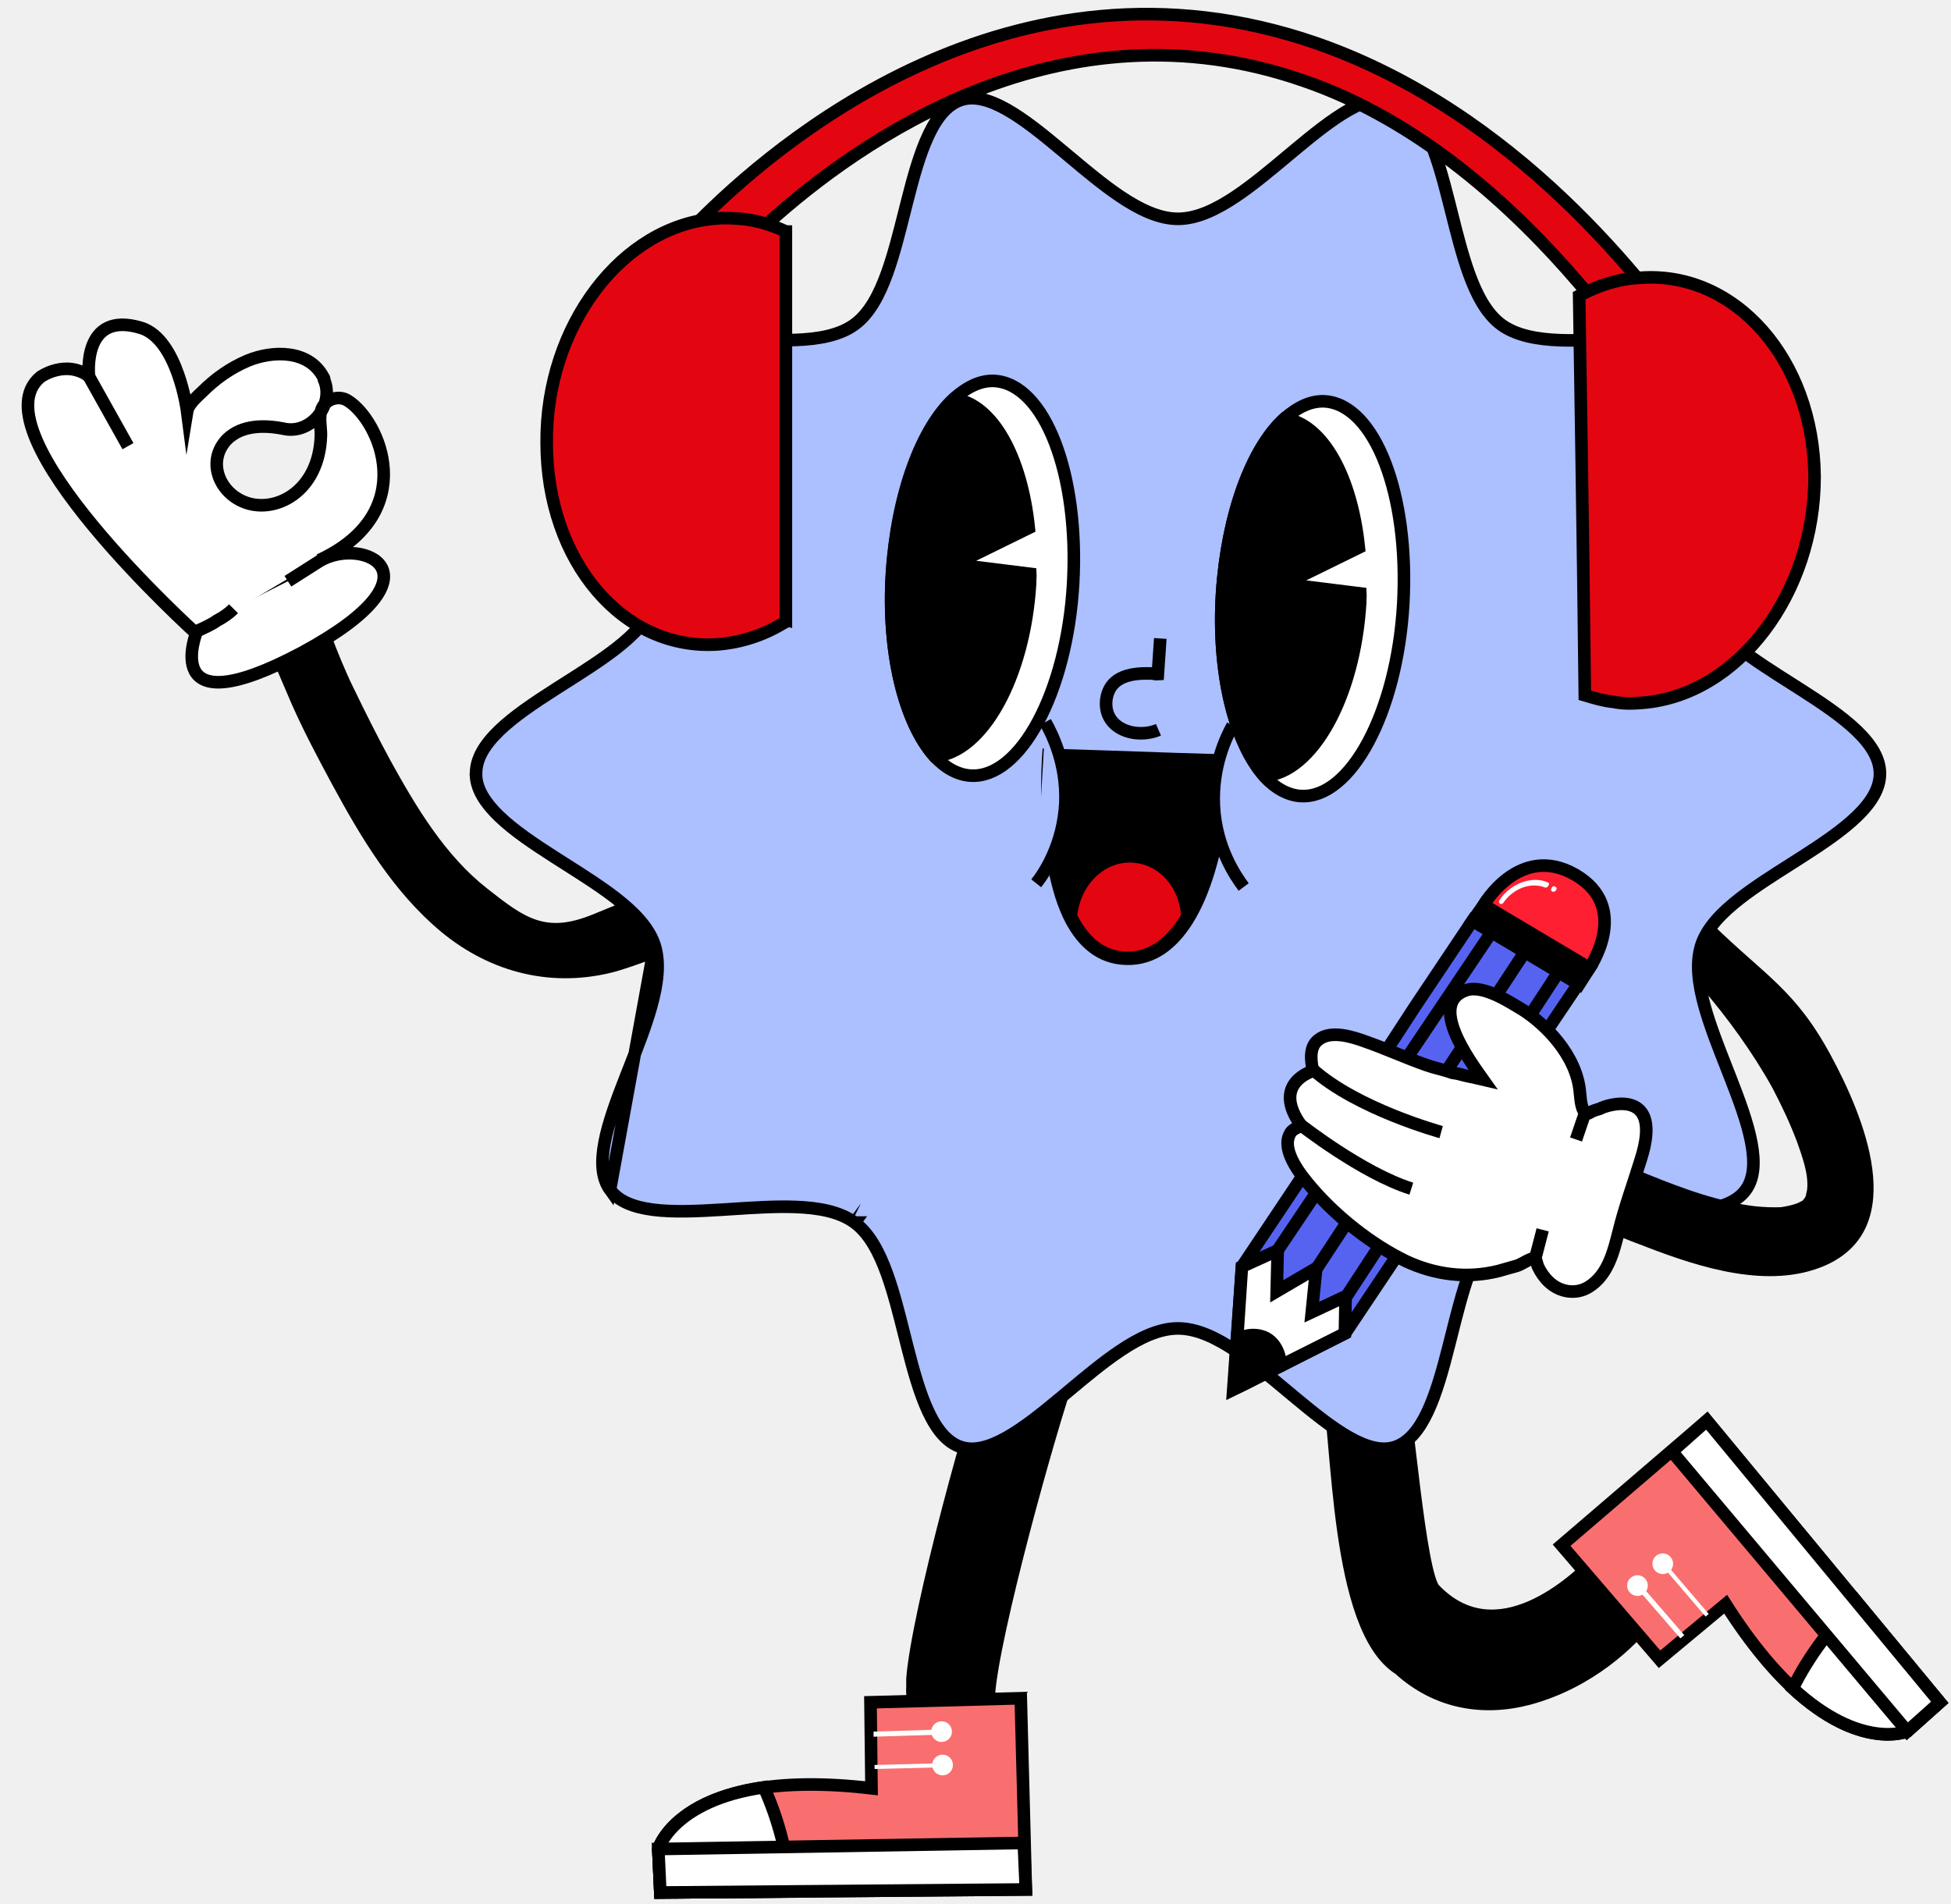
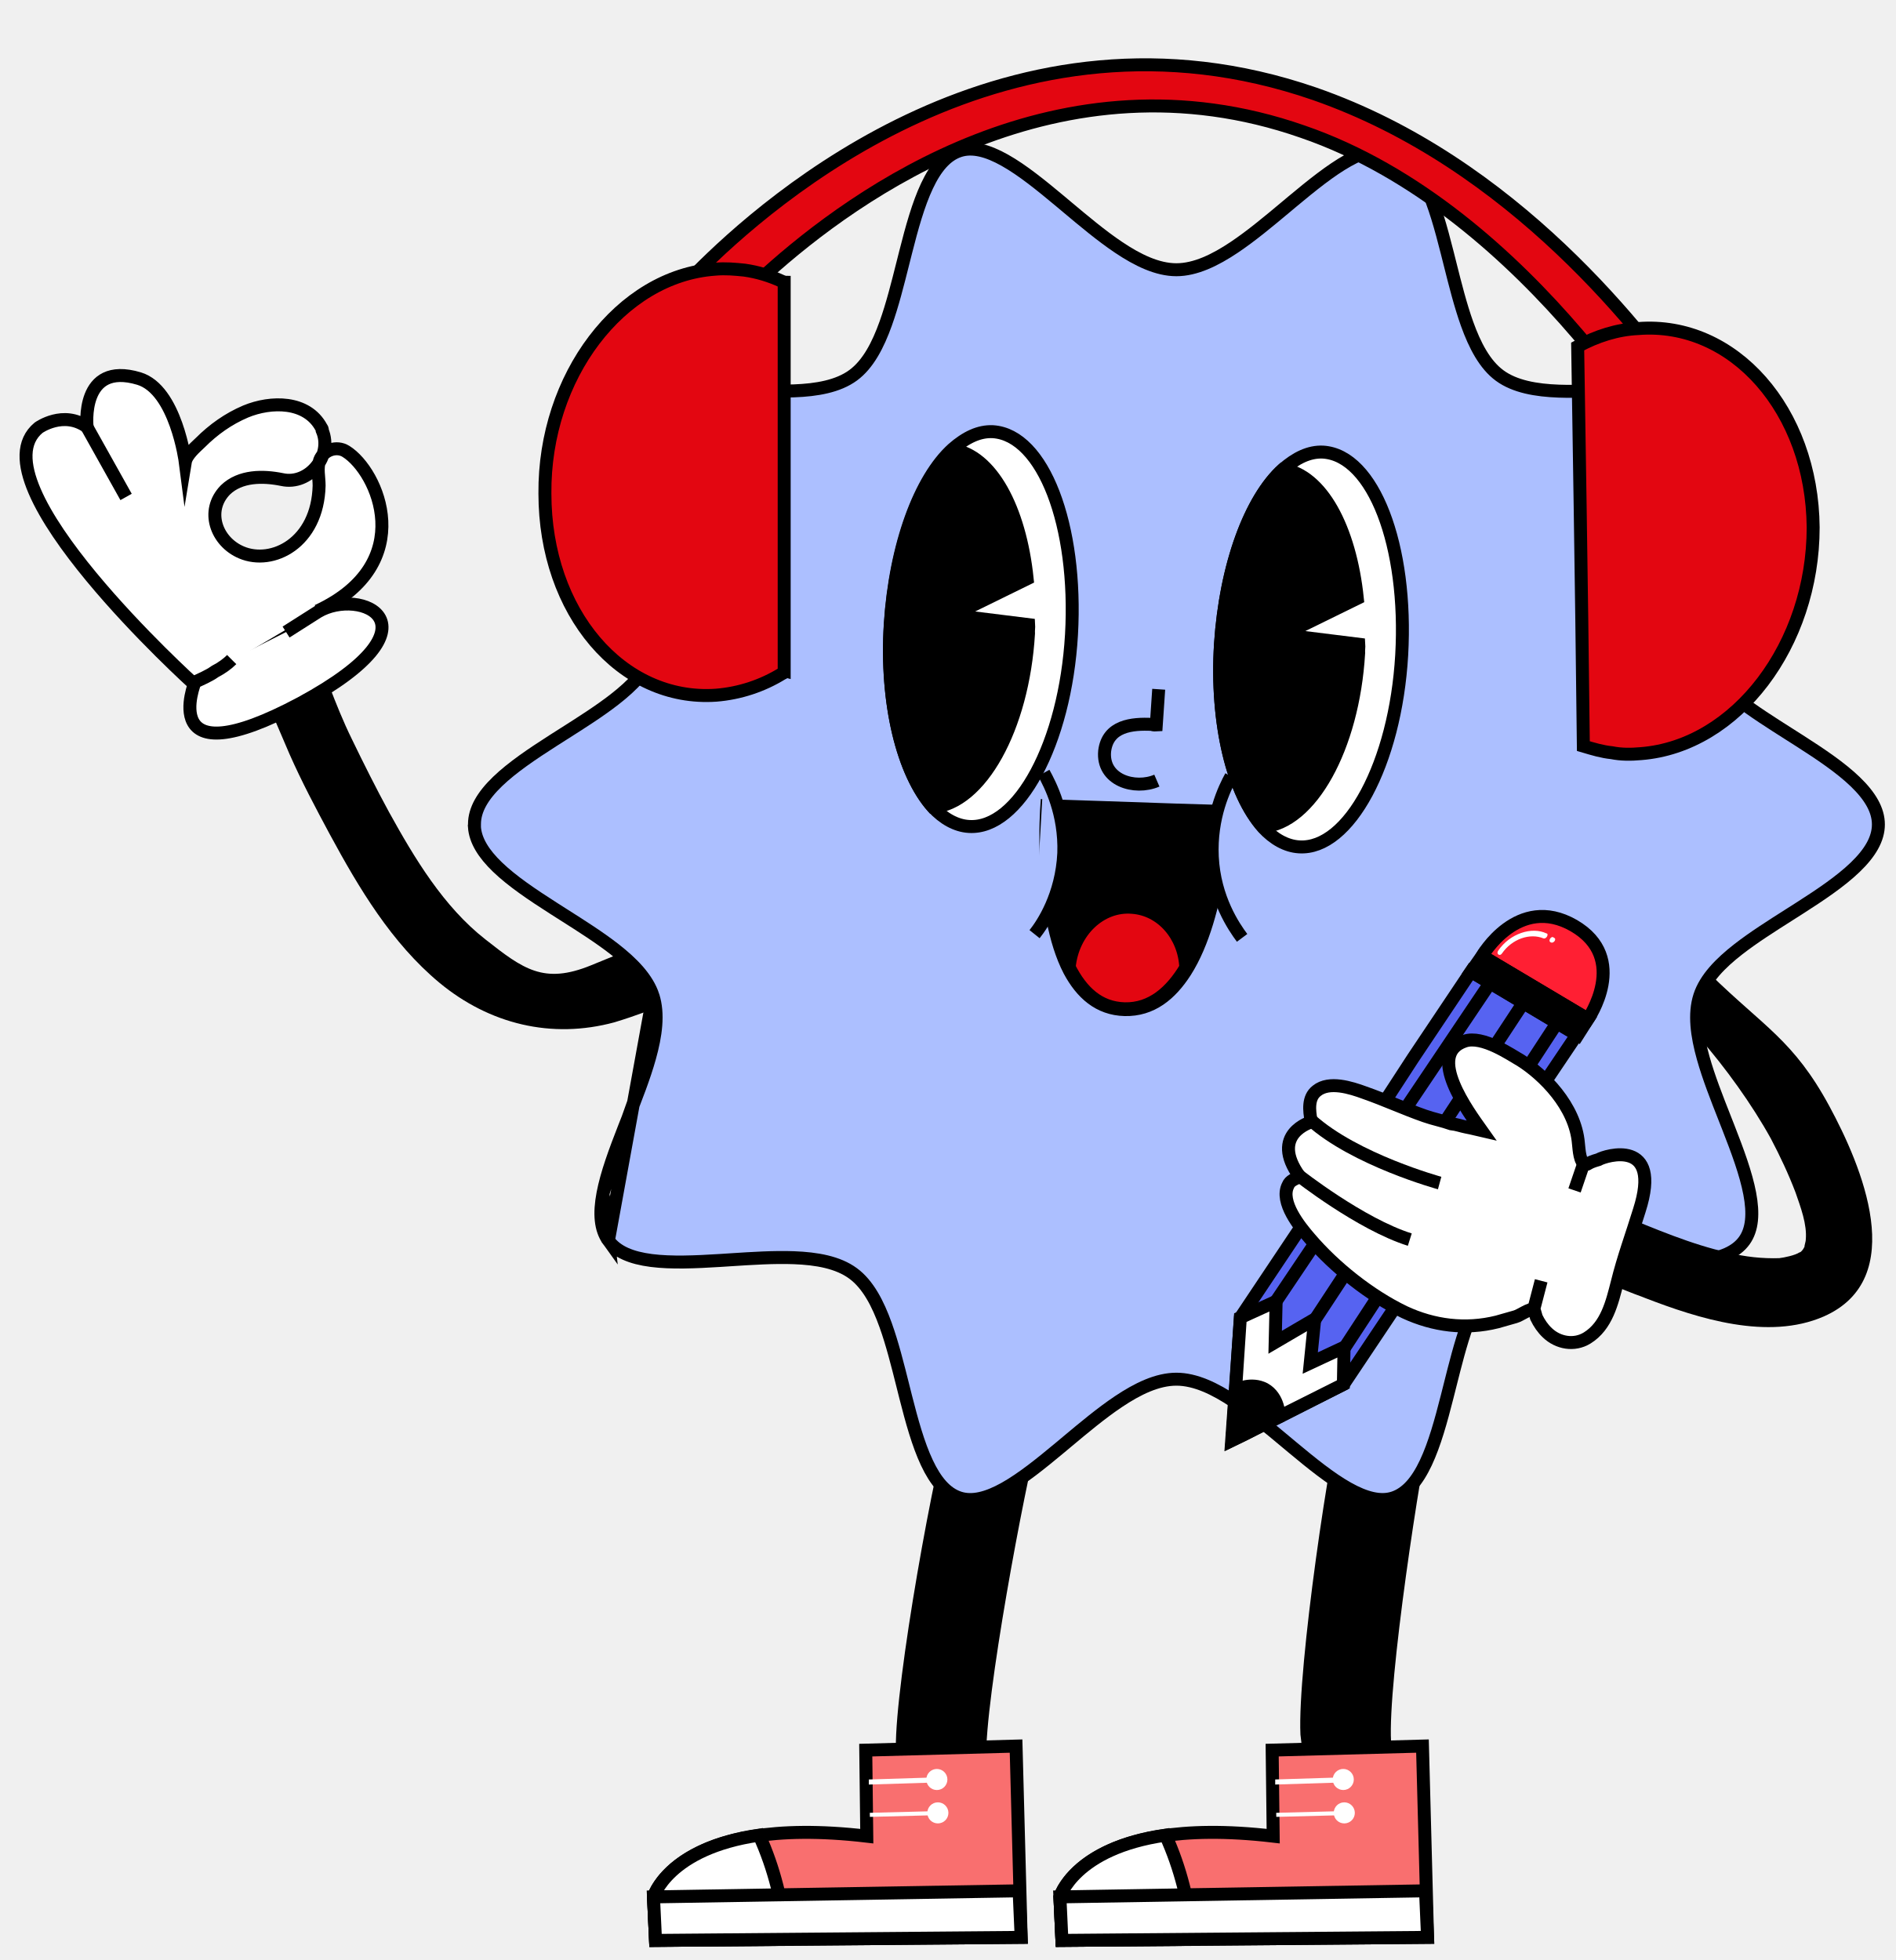
- <svg xmlns="http://www.w3.org/2000/svg" width="124" height="121" viewBox="0 0 124 121" fill="none">
-   <path d="M57.997 107.211C57.816 109.791 60.843 110.671 62.235 109.287C62.598 108.91 62.84 108.407 62.84 107.778C63.083 103.94 66.734 90.806 68.006 87.221C68.127 86.969 68.187 86.654 68.308 86.403C66.553 86.025 64.979 85.648 63.526 85.145C61.952 89.045 58.3 102.619 57.997 106.708C57.997 106.834 57.997 107.023 57.997 107.211Z" fill="black" stroke="black" stroke-width="0.8" stroke-miterlimit="10" />
-   <path d="M55.326 108.202L64.877 107.945L65.199 120.101L41.968 120.294L41.839 117.528C41.839 117.528 43.323 112.254 55.391 113.669L55.326 108.202Z" fill="#F96F6F" stroke="black" stroke-width="0.8" stroke-miterlimit="10" />
-   <path d="M48.55 113.605C42.742 114.441 41.839 117.528 41.839 117.528L41.968 120.294L50.292 120.23C50.034 117.914 49.518 115.728 48.55 113.605Z" fill="white" stroke="black" stroke-width="0.8" stroke-miterlimit="10" />
-   <path d="M65.07 117.143L41.839 117.529L41.968 120.294L65.199 120.101L65.07 117.143Z" fill="white" stroke="black" stroke-width="0.8" stroke-miterlimit="10" />
-   <path d="M55.52 110.39V110.068L59.65 109.939V110.261L55.52 110.39Z" fill="white" />
-   <path d="M59.646 112.082L55.582 112.187L55.589 112.444L59.653 112.34L59.646 112.082Z" fill="white" />
-   <path d="M59.843 110.325C59.986 110.325 60.102 110.21 60.102 110.068C60.102 109.925 59.986 109.81 59.843 109.81C59.701 109.81 59.585 109.925 59.585 110.068C59.585 110.21 59.701 110.325 59.843 110.325Z" fill="white" stroke="white" stroke-width="0.8" stroke-miterlimit="10" />
-   <path d="M59.907 112.448C60.05 112.448 60.166 112.333 60.166 112.19C60.166 112.048 60.05 111.933 59.907 111.933C59.765 111.933 59.649 112.048 59.649 112.19C59.649 112.333 59.765 112.448 59.907 112.448Z" fill="white" stroke="white" stroke-width="0.8" stroke-miterlimit="10" />
-   <path d="M84.333 87.785C85.12 91.434 84.834 103.496 88.934 106.079C91.356 108.281 94.322 108.721 97.167 107.967C101.103 106.897 103.645 104.318 104.674 103.06L104.735 102.934C105.401 101.99 105.461 100.795 104.977 99.852C104.614 99.16 104.009 98.656 103.282 98.468C102.858 98.342 102.434 98.405 102.071 98.593C101.89 98.656 101.768 98.782 101.647 98.908C100.073 100.606 95.109 105.136 91.174 101.047C90.205 100.103 89.418 89.358 88.934 87.597C87.42 87.722 85.907 87.785 84.333 87.785Z" fill="black" stroke="black" stroke-width="0.8" stroke-miterlimit="10" />
-   <path d="M105.475 105.466L99.251 98.217L108.481 90.3L123.284 108.205L121.219 110.05C121.219 110.05 116.19 112.225 109.677 101.968L105.475 105.466Z" fill="#F96F6F" stroke="black" stroke-width="0.8" stroke-miterlimit="10" />
-   <path d="M113.941 107.316C118.253 111.296 121.219 110.05 121.219 110.05L123.284 108.205L117.983 101.786C116.349 103.447 114.978 105.227 113.941 107.316Z" fill="white" stroke="black" stroke-width="0.8" stroke-miterlimit="10" />
-   <path d="M106.267 92.266L121.219 110.05L123.284 108.205L108.481 90.3L106.267 92.266Z" fill="white" stroke="black" stroke-width="0.8" stroke-miterlimit="10" />
-   <path d="M107.05 103.936L106.8 104.139L104.095 101.016L104.345 100.813L107.05 103.936Z" fill="white" />
-   <path d="M105.761 99.666L108.405 102.754L108.601 102.587L105.956 99.499L105.761 99.666Z" fill="white" />
-   <path d="M104.273 100.622C104.183 100.511 104.021 100.494 103.91 100.584C103.8 100.674 103.783 100.836 103.873 100.947C103.963 101.057 104.126 101.074 104.236 100.984C104.347 100.895 104.363 100.732 104.273 100.622Z" fill="white" stroke="white" stroke-width="0.8" stroke-miterlimit="10" />
-   <path d="M105.88 99.233C105.79 99.122 105.628 99.105 105.517 99.195C105.407 99.285 105.39 99.447 105.48 99.558C105.57 99.669 105.732 99.686 105.843 99.596C105.953 99.506 105.97 99.344 105.88 99.233Z" fill="white" stroke="white" stroke-width="0.8" stroke-miterlimit="10" />
-   <path d="M41.602 60.069L41.602 60.069C41.245 58.961 40.29 57.989 39.154 57.104C38.198 56.36 37.061 55.638 35.937 54.925C35.715 54.784 35.493 54.643 35.274 54.502C33.929 53.642 32.659 52.79 31.724 51.89C30.84 51.039 30.312 50.198 30.254 49.324L30.258 49.32V49.155C30.258 48.224 30.795 47.333 31.733 46.429C32.668 45.53 33.938 44.677 35.283 43.817C35.502 43.677 35.724 43.536 35.946 43.395C37.07 42.682 38.207 41.96 39.163 41.215C40.299 40.33 41.254 39.358 41.611 38.251L41.611 38.25C41.978 37.111 41.786 35.736 41.392 34.327C41.046 33.093 40.526 31.771 40.016 30.475C39.94 30.281 39.864 30.088 39.789 29.895C39.205 28.402 38.672 26.967 38.432 25.701C38.191 24.426 38.264 23.415 38.78 22.699C39.303 21.976 40.238 21.59 41.517 21.426C42.789 21.263 44.31 21.33 45.9 21.43C46.117 21.444 46.337 21.458 46.557 21.472C47.924 21.562 49.317 21.653 50.572 21.607C52.018 21.554 53.37 21.318 54.324 20.618C55.269 19.924 55.899 18.703 56.389 17.335C56.808 16.164 57.145 14.823 57.478 13.502C57.537 13.267 57.596 13.033 57.655 12.8C58.05 11.244 58.459 9.762 59.011 8.59C59.567 7.411 60.229 6.629 61.085 6.349L61.085 6.349C61.899 6.082 62.859 6.324 63.978 6.955C65.09 7.581 66.273 8.539 67.5 9.565C67.639 9.681 67.778 9.798 67.918 9.915C69.002 10.824 70.111 11.755 71.194 12.482C72.409 13.299 73.659 13.909 74.867 13.909C76.073 13.909 77.324 13.3 78.54 12.486C79.623 11.76 80.733 10.832 81.817 9.925C81.957 9.808 82.097 9.691 82.237 9.574C83.465 8.551 84.649 7.594 85.762 6.97C86.882 6.342 87.842 6.1 88.657 6.367L88.657 6.367C89.513 6.647 90.174 7.429 90.729 8.608C91.281 9.78 91.689 11.262 92.084 12.818C92.142 13.048 92.201 13.28 92.259 13.512C92.591 14.836 92.929 16.18 93.349 17.353C93.84 18.721 94.471 19.942 95.418 20.636C96.372 21.336 97.724 21.572 99.171 21.625C100.425 21.671 101.818 21.58 103.185 21.49C103.405 21.476 103.625 21.462 103.842 21.448C105.432 21.348 106.953 21.281 108.225 21.444C109.504 21.608 110.44 21.994 110.962 22.717C111.478 23.434 111.551 24.444 111.31 25.718C111.07 26.985 110.537 28.42 109.953 29.913C109.878 30.106 109.802 30.299 109.726 30.493C109.216 31.789 108.696 33.111 108.35 34.345C107.956 35.754 107.764 37.129 108.131 38.268L108.131 38.269C108.488 39.376 109.443 40.348 110.58 41.233C111.535 41.978 112.672 42.7 113.796 43.413C114.018 43.554 114.24 43.695 114.459 43.835C115.804 44.695 117.074 45.548 118.009 46.447C118.947 47.35 119.484 48.242 119.484 49.173C119.484 50.105 118.947 50.996 118.009 51.899C117.074 52.799 115.804 53.651 114.459 54.511C114.24 54.652 114.018 54.793 113.796 54.934C112.672 55.647 111.535 56.369 110.58 57.113C109.443 57.998 108.488 58.97 108.131 60.078L108.131 60.078C107.764 61.218 107.956 62.592 108.35 64.001C108.696 65.235 109.216 66.558 109.726 67.854C109.802 68.048 109.878 68.241 109.953 68.433C110.537 69.927 111.07 71.361 111.31 72.628C111.551 73.903 111.478 74.913 110.962 75.629C110.439 76.352 109.504 76.738 108.225 76.903C106.953 77.066 105.432 76.999 103.842 76.899C103.625 76.885 103.405 76.871 103.186 76.856C101.818 76.767 100.426 76.676 99.171 76.722C97.724 76.775 96.372 77.01 95.418 77.711C94.473 78.404 93.843 79.626 93.353 80.994C92.934 82.165 92.597 83.505 92.264 84.827C92.205 85.061 92.147 85.296 92.087 85.528C91.692 87.085 91.283 88.566 90.731 89.739C90.175 90.918 89.513 91.699 88.658 91.979C87.843 92.245 86.882 92.002 85.762 91.373C84.649 90.748 83.465 89.792 82.237 88.769C82.098 88.653 81.959 88.537 81.82 88.421C80.735 87.514 79.624 86.586 78.54 85.86C77.324 85.045 76.073 84.438 74.867 84.438C73.66 84.438 72.409 85.046 71.193 85.861C70.11 86.587 69 87.515 67.916 88.421C67.776 88.539 67.636 88.656 67.496 88.772C66.268 89.796 65.084 90.752 63.971 91.376C62.851 92.005 61.891 92.247 61.076 91.98L61.076 91.98C60.221 91.7 59.559 90.918 59.004 89.739C58.452 88.567 58.044 87.085 57.649 85.528C57.591 85.298 57.532 85.067 57.474 84.835C57.142 83.511 56.804 82.167 56.384 80.994C55.893 79.625 55.262 78.404 54.315 77.71M41.602 60.069L38.772 75.621C39.294 76.343 40.229 76.729 41.508 76.894C42.78 77.057 44.301 76.99 45.891 76.891C46.106 76.877 46.323 76.863 46.541 76.849C47.911 76.76 49.306 76.669 50.563 76.717C52.009 76.771 53.361 77.008 54.315 77.71M41.602 60.069C41.969 61.209 41.777 62.583 41.383 63.992C41.038 65.226 40.517 66.549 40.007 67.845C39.931 68.039 39.855 68.232 39.78 68.424C39.196 69.918 38.663 71.352 38.423 72.619C38.182 73.893 38.255 74.904 38.771 75.62L41.602 60.069ZM54.315 77.71L54.078 78.033L54.316 77.711C54.315 77.711 54.315 77.71 54.315 77.71Z" fill="#ACBFFF" stroke="black" stroke-width="0.8" />
-   <path d="M77.672 37.697C77.998 32.699 79.559 28.489 81.64 26.605C82.464 25.882 83.31 25.466 84.187 25.51C87.387 25.705 89.582 31.457 89.185 38.41C88.785 45.312 85.82 50.796 82.671 50.597C81.845 50.55 81.043 50.091 80.376 49.367C78.482 47.236 77.355 42.797 77.672 37.697Z" fill="white" stroke="black" stroke-width="0.8" stroke-miterlimit="10" />
-   <path d="M80.371 49.316C83.39 49.112 86.093 44.313 86.45 38.287C86.436 38.083 86.473 37.875 86.463 37.722L81.641 37.123L86.365 34.804C85.903 30.32 84.078 26.955 81.639 26.606C79.558 28.49 78 32.75 77.672 37.698C77.354 42.798 78.481 47.237 80.371 49.316Z" fill="black" stroke="black" stroke-width="0.8" stroke-miterlimit="10" />
-   <path d="M56.691 36.4C57.016 31.402 58.578 27.192 60.659 25.308C61.483 24.585 62.329 24.169 63.206 24.213C66.406 24.408 68.6 30.161 68.204 37.113C67.804 44.015 64.839 49.499 61.69 49.3C60.864 49.253 60.062 48.794 59.395 48.07C57.501 45.94 56.373 41.501 56.691 36.4Z" fill="white" stroke="black" stroke-width="0.8" stroke-miterlimit="10" />
-   <path d="M59.394 48.07C62.412 47.867 65.115 43.068 65.472 37.041C65.458 36.837 65.495 36.629 65.485 36.476L60.664 35.877L65.387 33.558C64.925 29.075 63.101 25.709 60.661 25.36C58.58 27.244 57.023 31.505 56.694 36.452C56.373 41.501 57.5 45.94 59.394 48.07Z" fill="black" stroke="black" stroke-width="0.8" stroke-miterlimit="10" />
-   <path d="M73.745 40.582L73.591 42.849C73.591 42.849 73.387 42.863 73.332 42.816C72.042 42.749 70.509 42.903 70.311 44.507C70.13 46.366 72.23 46.994 73.628 46.387" fill="#ACBFFF" />
-   <path d="M73.745 40.582L73.591 42.849C73.591 42.849 73.387 42.863 73.332 42.816C72.042 42.749 70.509 42.903 70.311 44.507C70.13 46.366 72.23 46.994 73.628 46.387" stroke="black" stroke-width="0.8" stroke-miterlimit="10" />
-   <path d="M75.434 58.524C74.505 59.972 73.288 60.978 71.588 60.939C69.939 60.896 68.841 59.892 68.074 58.456C66.118 54.688 66.636 47.983 66.636 47.983L70.244 48.099L74.782 48.255L77.926 48.351C77.929 48.402 77.756 54.879 75.434 58.524Z" fill="black" stroke="black" stroke-width="0.8" stroke-miterlimit="10" />
-   <path d="M75.466 58.265C74.544 59.815 73.282 60.926 71.582 60.887C69.933 60.844 68.832 59.79 68.058 58.251C68.262 55.98 70.048 54.268 72.066 54.44C73.927 54.571 75.377 56.218 75.466 58.265Z" fill="#E30611" stroke="black" stroke-width="0.8" stroke-miterlimit="10" />
-   <path d="M66.44 45.898C66.851 46.639 67.799 48.473 67.714 50.993C67.589 53.668 66.378 55.494 65.858 56.145" fill="#ACBFFF" />
-   <path d="M66.44 45.898C66.851 46.639 67.799 48.473 67.714 50.993C67.589 53.668 66.378 55.494 65.858 56.145" stroke="black" stroke-width="0.8" stroke-miterlimit="10" />
-   <path d="M78.341 46.117C77.93 46.863 77.03 48.719 77.15 51.225C77.281 53.883 78.535 55.696 79.044 56.38" fill="#ACBFFF" />
-   <path d="M78.341 46.117C77.93 46.863 77.03 48.719 77.15 51.225C77.281 53.883 78.535 55.696 79.044 56.38" stroke="black" stroke-width="0.8" stroke-miterlimit="10" />
-   <path d="M40.617 58.45C41.122 58.853 41.742 60.844 41.742 60.844C41.742 60.844 40.648 61.295 39.164 61.745C35.165 62.829 31.22 61.858 28.047 59.235C25.002 56.705 22.934 53.232 21.074 49.794C20.173 48.115 19.301 46.477 18.521 44.711C18.16 43.869 17.8 43.026 17.439 42.184C17.032 41.192 16.665 40.17 16.286 39.218C16.286 39.218 16.257 39.178 16.228 39.138C15.896 38.336 15.565 37.533 15.262 36.772C14.785 35.768 15.489 34.532 16.473 34.196C17.537 33.803 18.65 34.413 19.058 35.406C19.314 36.017 19.581 36.559 19.797 37.2C20.233 38.233 20.658 39.335 21.054 40.396C21.479 41.498 21.933 42.641 22.468 43.725C23.212 45.272 24.073 46.979 24.84 48.387C26.462 51.323 28.309 54.404 30.965 56.479C33.367 58.369 34.677 59.345 37.663 58.13C39.843 57.244 39.183 57.504 39.183 57.504C39.183 57.504 39.741 57.75 40.617 58.45Z" fill="black" />
-   <path d="M12.453 40.25C12.453 40.25 -1.683 27.479 2.574 23.96C2.574 23.96 4.157 22.829 5.654 23.912C5.654 23.912 5.185 19.705 8.954 20.838C11.304 21.55 11.895 26.148 11.895 26.148C11.969 25.696 12.512 25.229 12.843 24.912C13.68 24.076 14.629 23.398 15.73 22.93C17.329 22.266 19.617 22.226 20.541 23.956C20.579 24.009 20.617 24.061 20.602 24.151C21.27 25.746 19.749 27.629 18.042 27.255C16.826 27.008 15.384 27.002 14.443 27.913C13.155 29.232 13.853 31.203 15.463 31.886C17.42 32.719 20.308 31.294 20.398 27.644C20.397 27.087 20.253 26.553 20.433 26.026C20.68 25.371 21.518 25.091 22.107 25.467C24.133 26.729 26.75 32.589 20.294 35.606" fill="white" />
-   <path d="M12.453 40.25C12.453 40.25 -1.683 27.479 2.574 23.96C2.574 23.96 4.157 22.829 5.654 23.912C5.654 23.912 5.185 19.705 8.954 20.838C11.304 21.55 11.895 26.148 11.895 26.148C11.969 25.696 12.512 25.229 12.843 24.912C13.68 24.076 14.629 23.398 15.73 22.93C17.329 22.266 19.617 22.226 20.541 23.956C20.579 24.009 20.617 24.061 20.602 24.151C21.27 25.746 19.749 27.629 18.042 27.255C16.826 27.008 15.384 27.002 14.443 27.913C13.155 29.232 13.853 31.203 15.463 31.886C17.42 32.719 20.308 31.294 20.398 27.644C20.397 27.087 20.253 26.553 20.433 26.026C20.68 25.371 21.518 25.091 22.107 25.467C24.133 26.729 26.75 32.589 20.294 35.606" stroke="black" stroke-width="0.8" stroke-miterlimit="10" />
-   <path d="M5.617 23.864L8.132 28.36" stroke="black" stroke-width="0.8" stroke-miterlimit="10" />
-   <path d="M18.299 36.945L20.328 35.655C23.012 34.057 28.484 36.445 19.23 41.461C9.937 46.424 12.514 40.12 12.514 40.12C12.869 39.947 13.367 39.75 13.789 39.449C14.196 39.238 14.566 38.974 14.844 38.695" fill="white" />
-   <path d="M18.299 36.945L20.328 35.655C23.012 34.057 28.484 36.445 19.23 41.461C9.937 46.424 12.514 40.12 12.514 40.12C12.869 39.947 13.367 39.75 13.789 39.449C14.196 39.238 14.566 38.974 14.844 38.695" stroke="black" stroke-width="0.8" stroke-miterlimit="10" />
-   <path d="M43.218 15.263L46.043 16.94C46.163 16.821 48.807 14.185 48.807 14.185C54.516 9.034 67.436 -0.25 82.879 5.141C90.211 7.657 96.22 13.167 100.366 18.018C101.147 18.917 101.868 19.815 102.529 20.654C103.731 22.151 104.693 23.529 105.414 24.607L108.178 23.11C104.573 17.839 96.22 7.118 83.66 2.745C64.251 -3.963 49.047 9.394 44.36 14.125C43.879 14.604 43.519 15.024 43.218 15.263Z" fill="#E30611" stroke="black" stroke-width="0.8" stroke-miterlimit="10" />
-   <path d="M45.622 40.958C47.124 40.839 48.566 40.359 49.828 39.581C49.888 39.581 49.888 39.521 49.948 39.521V15.503V14.724C49.888 14.724 49.888 14.664 49.828 14.664C49.047 14.305 48.266 14.065 47.424 13.945C46.824 13.886 46.223 13.826 45.562 13.886C39.552 14.305 34.685 20.714 34.745 28.141C34.745 35.688 39.612 41.378 45.622 40.958Z" fill="#E30611" stroke="black" stroke-width="0.8" stroke-miterlimit="10" />
-   <path d="M104.392 44.672C103.731 44.732 103.13 44.732 102.529 44.612C101.928 44.552 101.328 44.372 100.727 44.193C100.606 33.232 100.426 22.99 100.366 18.797C101.568 18.138 102.89 17.719 104.212 17.659C110.281 17.18 115.269 22.87 115.329 30.297C115.329 37.724 110.462 44.193 104.392 44.672Z" fill="#E30611" stroke="black" stroke-width="0.8" stroke-miterlimit="10" />
-   <path d="M100.319 62.529L93.587 58.522L89.916 64.008L88.424 66.3L87.353 67.919L78.94 80.51L78.611 85.122L78.382 88.333C79.37 87.867 80.364 87.318 81.352 86.852L85.488 84.752L94.04 71.964L95.111 70.345L96.603 68.053L100.319 62.529Z" fill="#5663F1" stroke="black" stroke-width="0.8" stroke-miterlimit="10" />
-   <path d="M78.932 80.513L81.206 79.478L81.145 82.08L83.658 80.608L83.375 83.401L85.522 82.398L85.479 84.753L78.419 88.295L78.932 80.513Z" fill="white" stroke="black" stroke-width="0.8" stroke-miterlimit="10" />
-   <path d="M78.645 85.085C78.772 85.053 79.633 84.619 80.474 85.053C81.392 85.575 81.392 86.733 81.386 86.815C80.398 87.281 79.404 87.83 78.416 88.296L78.645 85.085Z" fill="black" stroke="black" stroke-width="0.8" stroke-miterlimit="10" />
-   <path d="M81.172 79.516L94.784 59.271" stroke="black" stroke-width="0.8" stroke-miterlimit="10" />
-   <path d="M83.617 80.726L96.892 60.539" stroke="black" stroke-width="0.8" stroke-miterlimit="10" />
-   <path d="M85.525 82.477L99.088 61.731" stroke="black" stroke-width="0.8" stroke-miterlimit="10" />
-   <path d="M94.292 57.535C94.292 57.535 96.568 53.563 100.116 55.6C103.703 57.681 101.021 61.54 101.021 61.54L94.292 57.535Z" fill="#FF1F33" stroke="black" stroke-width="0.8" stroke-miterlimit="10" />
-   <path d="M98.193 56.413C97.346 56.062 96.198 56.434 95.55 57.38C95.411 57.577 95.175 57.394 95.314 57.197C96.057 56.093 97.458 55.656 98.382 56.096C98.547 56.108 98.397 56.469 98.193 56.413Z" fill="white" />
-   <path d="M98.632 56.651C98.472 56.556 98.706 56.2 98.859 56.377C99.063 56.434 98.83 56.79 98.632 56.651Z" fill="white" />
-   <path d="M93.599 58.52L100.364 62.569L101.019 61.541L94.292 57.537L93.599 58.52Z" fill="black" stroke="black" stroke-width="0.8" stroke-miterlimit="10" />
-   <path d="M92.914 73.953C93.167 74.093 93.42 74.233 93.673 74.374C95.479 75.293 97.285 76.212 99.161 77.005C100.686 77.686 102.197 78.317 103.694 78.9C103.996 79.026 104.347 79.139 104.649 79.265C108.057 80.578 112.449 81.982 115.995 80.443C121.472 78.036 118.396 70.845 116.356 67.073C114.091 62.889 112.194 62.031 108.791 58.7L108.081 60.579L108.083 62.706C109.749 64.62 111.425 66.937 112.642 69.138C113.226 70.246 113.775 71.416 114.211 72.566C114.528 73.484 114.95 74.584 114.86 75.565C114.874 75.614 114.762 75.965 114.776 76.014C114.741 76.077 114.706 76.14 114.706 76.14C114.671 76.203 114.551 76.343 114.502 76.357L114.453 76.371C114.186 76.553 113.484 76.699 113.175 76.734C112.121 76.769 111.025 76.656 109.936 76.382C107.611 75.876 105.243 74.851 103.015 73.945C102.109 73.567 101.266 73.223 100.408 72.83C99.424 72.366 98.441 71.903 97.457 71.44C96.712 71.068 95.967 70.696 95.271 70.311C94.773 70.983 94.324 71.641 93.938 72.335C93.573 72.916 93.244 73.434 92.914 73.953Z" fill="black" />
-   <path d="M100.867 70.776C100.49 70.674 100.461 69.848 100.415 69.444C100.218 67.065 98.182 65.07 96.737 64.159C96.157 63.837 94.324 62.55 93.184 62.943C90.71 63.785 93.438 67.461 94.259 68.619C93.587 68.462 93.44 68.434 93.292 68.407C92.998 68.351 92.685 68.231 92.326 68.194C91.783 68.001 91.194 67.89 90.651 67.697C89.335 67.236 88.129 66.674 86.813 66.214C85.957 65.9 84.576 65.458 83.786 66.1C83.216 66.54 83.309 67.348 83.43 68.009C83.43 68.009 83.43 68.009 83.448 68.074C83.448 68.074 80.744 68.842 82.707 71.553C82.404 71.709 82.082 71.8 81.963 72.112C81.431 73.168 82.721 74.749 83.347 75.475C84.923 77.322 87.179 79.115 89.361 80.165C91.211 81.03 93.236 81.29 95.25 80.787C95.636 80.677 96.022 80.568 96.409 80.458C96.73 80.366 97.3 79.926 97.595 79.982C97.595 79.982 97.724 80.432 97.743 80.496C97.918 80.864 98.157 81.213 98.443 81.48C99.115 82.123 100.146 82.317 100.973 81.804C102.214 81.034 102.553 79.547 102.882 78.271C103.267 76.701 103.817 75.223 104.284 73.7C105.75 69.11 102.163 70.199 101.685 70.474C100.913 70.693 101.079 70.785 100.867 70.776Z" fill="white" stroke="black" stroke-width="0.8" stroke-miterlimit="10" />
-   <path d="M91.596 71.96C91.596 71.96 86.23 70.493 83.412 67.955" stroke="black" stroke-width="0.8" stroke-miterlimit="10" />
-   <path d="M82.602 71.452C82.602 71.452 86.561 74.569 89.7 75.555" stroke="black" stroke-width="0.8" stroke-miterlimit="10" />
-   <path d="M100.772 70.658L100.168 72.429" stroke="black" stroke-width="0.8" stroke-miterlimit="10" />
-   <path d="M98.048 78.173L97.618 79.825" stroke="black" stroke-width="0.8" stroke-miterlimit="10" />
+ <svg xmlns="http://www.w3.org/2000/svg" width="117" height="121" viewBox="0 0 117 121" fill="none">
+   <g clip-path="url(#clip0_755_5750)">
+     <path d="M80.727 107.537C80.851 110.046 83.873 110.544 85.055 109.048C85.362 108.642 85.537 108.129 85.464 107.522C85.254 103.793 87.254 90.702 88.065 87.096C88.153 86.839 88.175 86.529 88.262 86.272C86.525 86.112 84.963 85.93 83.504 85.613C82.437 89.557 80.487 103.073 80.669 107.052C80.684 107.173 80.706 107.355 80.727 107.537Z" fill="black" stroke="black" stroke-width="0.8" stroke-miterlimit="10" />
+     <path d="M78.525 108.043L87.803 107.793L88.116 119.603L65.548 119.79L65.423 117.103C65.423 117.103 66.865 111.98 78.588 113.354L78.525 108.043Z" fill="#F96F6F" stroke="black" stroke-width="0.8" stroke-miterlimit="10" />
+     <path d="M71.943 113.292C66.301 114.104 65.423 117.103 65.423 117.103L65.548 119.79L73.635 119.728C73.385 117.478 72.883 115.354 71.943 113.292Z" fill="white" stroke="black" stroke-width="0.8" stroke-miterlimit="10" />
+     <path d="M87.991 116.729L65.423 117.103L65.548 119.79L88.116 119.603L87.991 116.729Z" fill="white" stroke="black" stroke-width="0.8" stroke-miterlimit="10" />
+     <path d="M78.713 110.168V109.855L82.725 109.73V110.043L78.713 110.168Z" fill="white" />
+     <path d="M82.722 111.812L78.774 111.914L78.78 112.164L82.729 112.063L82.722 111.812Z" fill="white" />
+     <path d="M82.913 110.106C83.052 110.106 83.164 109.994 83.164 109.856C83.164 109.718 83.052 109.605 82.913 109.605C82.775 109.605 82.663 109.718 82.663 109.856C82.663 109.994 82.775 110.106 82.913 110.106Z" fill="white" stroke="white" stroke-width="0.8" stroke-miterlimit="10" />
+     <path d="M82.976 112.168C83.114 112.168 83.227 112.056 83.227 111.917C83.227 111.779 83.114 111.667 82.976 111.667C82.837 111.667 82.725 111.779 82.725 111.917C82.725 112.056 82.837 112.168 82.976 112.168Z" fill="white" stroke="white" stroke-width="0.8" stroke-miterlimit="10" />
+     <path d="M55.739 108.419C55.777 110.93 58.78 111.531 60.013 110.076C60.333 109.681 60.526 109.173 60.474 108.565C60.389 104.83 62.833 91.815 63.766 88.239C63.862 87.985 63.895 87.675 63.991 87.422C62.261 87.202 60.706 86.968 59.258 86.601C58.058 90.507 55.651 103.949 55.697 107.932C55.707 108.053 55.723 108.236 55.739 108.419Z" fill="black" stroke="black" stroke-width="0.8" stroke-miterlimit="10" />
+     <path d="M53.439 108.044L62.717 107.794L63.031 119.603L40.463 119.79L40.337 117.104C40.337 117.104 41.779 111.98 53.502 113.355L53.439 108.044Z" fill="#F96F6F" stroke="black" stroke-width="0.8" stroke-miterlimit="10" />
+     <path d="M46.857 113.292C41.215 114.105 40.337 117.104 40.337 117.104L40.463 119.791L48.55 119.728C48.299 117.479 47.797 115.354 46.857 113.292Z" fill="white" stroke="black" stroke-width="0.8" stroke-miterlimit="10" />
+     <path d="M62.905 116.729L40.337 117.104L40.463 119.791L63.031 119.603L62.905 116.729Z" fill="white" stroke="black" stroke-width="0.8" stroke-miterlimit="10" />
+     <path d="M53.628 110.169L53.628 109.856L57.64 109.731L57.64 110.044L53.628 110.169Z" fill="white" />
+     <path d="M57.637 111.813L53.688 111.914L53.695 112.165L57.643 112.063L57.637 111.813Z" fill="white" />
+     <path d="M57.828 110.107C57.966 110.107 58.079 109.995 58.079 109.856C58.079 109.718 57.966 109.606 57.828 109.606C57.689 109.606 57.577 109.718 57.577 109.856C57.577 109.995 57.689 110.107 57.828 110.107Z" fill="white" stroke="white" stroke-width="0.8" stroke-miterlimit="10" />
+     <path d="M57.89 112.168C58.029 112.168 58.141 112.056 58.141 111.918C58.141 111.78 58.029 111.667 57.89 111.667C57.752 111.667 57.639 111.78 57.639 111.918C57.639 112.056 57.752 112.168 57.89 112.168Z" fill="white" stroke="white" stroke-width="0.8" stroke-miterlimit="10" />
+     <path d="M40.307 61.479L40.307 61.479C39.959 60.4 39.029 59.454 37.925 58.593C36.996 57.87 35.891 57.168 34.8 56.476C34.584 56.339 34.368 56.202 34.155 56.065C32.849 55.23 31.616 54.402 30.709 53.529C29.852 52.704 29.342 51.892 29.284 51.049L29.287 51.045V50.881C29.287 49.98 29.807 49.117 30.717 48.241C31.624 47.368 32.858 46.54 34.163 45.704C34.377 45.568 34.592 45.431 34.808 45.294C35.9 44.601 37.005 43.9 37.934 43.176C39.038 42.316 39.968 41.37 40.316 40.291L40.316 40.291C40.673 39.18 40.486 37.842 40.103 36.473C39.767 35.273 39.262 33.988 38.766 32.729C38.692 32.541 38.618 32.353 38.545 32.166C37.978 30.716 37.461 29.323 37.228 28.093C36.994 26.856 37.066 25.878 37.565 25.186C38.069 24.488 38.974 24.114 40.215 23.954C41.45 23.796 42.926 23.861 44.471 23.958C44.682 23.971 44.895 23.985 45.109 23.999C46.437 24.086 47.791 24.175 49.01 24.13C50.416 24.078 51.733 23.85 52.662 23.167C53.583 22.491 54.196 21.302 54.672 19.972C55.08 18.835 55.407 17.531 55.73 16.248C55.787 16.02 55.844 15.792 55.902 15.567C56.286 14.054 56.683 12.616 57.219 11.478C57.758 10.334 58.4 9.578 59.226 9.307L59.226 9.307C60.013 9.049 60.942 9.283 62.028 9.895C63.107 10.502 64.256 11.433 65.448 12.429C65.583 12.542 65.718 12.656 65.854 12.77C66.906 13.652 67.984 14.557 69.037 15.264C70.218 16.058 71.435 16.652 72.611 16.652C73.787 16.652 75.004 16.059 76.186 15.267C77.239 14.562 78.318 13.66 79.37 12.78C79.507 12.665 79.643 12.551 79.778 12.438C80.972 11.444 82.121 10.516 83.201 9.91C84.288 9.3 85.218 9.067 86.004 9.325L86.005 9.325C86.831 9.595 87.472 10.351 88.01 11.495C88.546 12.633 88.942 14.072 89.326 15.584C89.383 15.807 89.439 16.032 89.496 16.258C89.819 17.544 90.147 18.85 90.555 19.99C91.032 21.32 91.647 22.509 92.569 23.185C93.499 23.867 94.815 24.096 96.221 24.147C97.441 24.192 98.794 24.104 100.122 24.017C100.336 24.003 100.549 23.989 100.76 23.976C102.305 23.878 103.781 23.813 105.016 23.972C106.257 24.131 107.162 24.506 107.667 25.204C108.165 25.896 108.237 26.874 108.003 28.111C107.77 29.34 107.253 30.733 106.686 32.184C106.612 32.37 106.539 32.558 106.465 32.746C105.969 34.006 105.463 35.291 105.128 36.49C104.744 37.86 104.558 39.197 104.915 40.308L104.915 40.308C105.263 41.388 106.193 42.334 107.297 43.194C108.226 43.917 109.331 44.619 110.423 45.312C110.639 45.449 110.854 45.585 111.067 45.722C112.373 46.557 113.607 47.385 114.514 48.258C115.424 49.135 115.944 49.998 115.944 50.898C115.944 51.798 115.424 52.661 114.514 53.538C113.607 54.411 112.373 55.239 111.067 56.074C110.854 56.211 110.639 56.347 110.423 56.484C109.331 57.177 108.226 57.879 107.297 58.602C106.193 59.462 105.263 60.408 104.915 61.488L104.915 61.488C104.558 62.599 104.744 63.936 105.128 65.306C105.463 66.505 105.969 67.79 106.465 69.049C106.539 69.238 106.612 69.425 106.686 69.612C107.253 71.063 107.77 72.456 108.003 73.685C108.237 74.922 108.165 75.9 107.666 76.592C107.162 77.29 106.257 77.665 105.016 77.824C103.781 77.983 102.305 77.917 100.76 77.82C100.549 77.807 100.336 77.793 100.122 77.779C98.794 77.692 97.441 77.604 96.221 77.649C94.815 77.7 93.498 77.929 92.569 78.611C91.648 79.287 91.035 80.477 90.559 81.806C90.151 82.944 89.824 84.247 89.501 85.531C89.444 85.759 89.387 85.986 89.329 86.212C88.945 87.724 88.548 89.162 88.012 90.3C87.473 91.445 86.831 92.2 86.005 92.471C85.218 92.727 84.288 92.493 83.201 91.883C82.121 91.276 80.971 90.348 79.778 89.354C79.644 89.242 79.509 89.129 79.373 89.016C78.32 88.135 77.24 87.233 76.186 86.527C75.004 85.736 73.787 85.144 72.611 85.144C71.435 85.144 70.218 85.737 69.036 86.529C67.983 87.234 66.905 88.136 65.852 89.016C65.716 89.131 65.579 89.245 65.444 89.358C64.251 90.352 63.101 91.28 62.022 91.886C60.934 92.496 60.005 92.729 59.218 92.471L59.218 92.471C58.391 92.201 57.75 91.445 57.212 90.301C56.676 89.163 56.281 87.724 55.896 86.212C55.84 85.989 55.783 85.764 55.727 85.538C55.404 84.252 55.076 82.946 54.667 81.806C54.19 80.476 53.576 79.287 52.653 78.611C51.724 77.927 50.407 77.696 49.002 77.644C47.78 77.598 46.424 77.686 45.093 77.772C44.882 77.786 44.671 77.8 44.462 77.813C42.917 77.909 41.441 77.974 40.206 77.816C38.965 77.656 38.061 77.282 37.556 76.584L40.307 61.479ZM40.307 61.479C40.665 62.59 40.478 63.928 40.094 65.297M40.307 61.479L40.094 65.297M40.094 65.297C39.759 66.496 39.253 67.782 38.758 69.041M40.094 65.297L38.758 69.041M38.758 69.041C38.684 69.229 38.61 69.417 38.537 69.603M38.758 69.041L38.537 69.603M38.537 69.603C37.969 71.054 37.452 72.447 37.219 73.677M38.537 69.603L37.219 73.677M37.219 73.677C36.985 74.913 37.057 75.891 37.556 76.583L37.219 73.677Z" fill="#ACBFFF" stroke="black" stroke-width="0.8" />
+     <path d="M75.337 39.749C75.652 34.894 77.169 30.804 79.191 28.974C79.992 28.272 80.813 27.868 81.665 27.91C84.774 28.1 86.906 33.688 86.52 40.442C86.132 47.147 83.252 52.474 80.192 52.281C79.39 52.236 78.611 51.79 77.963 51.086C76.123 49.016 75.028 44.704 75.337 39.749Z" fill="white" stroke="black" stroke-width="0.8" stroke-miterlimit="10" />
+     <path d="M77.958 51.036C80.891 50.839 83.516 46.177 83.863 40.322C83.85 40.124 83.886 39.922 83.875 39.773L79.192 39.191L83.781 36.939C83.332 32.584 81.559 29.314 79.189 28.975C77.168 30.805 75.655 34.944 75.336 39.75C75.027 44.705 76.122 49.017 77.958 51.036Z" fill="black" stroke="black" stroke-width="0.8" stroke-miterlimit="10" />
+     <path d="M54.955 38.489C55.27 33.634 56.787 29.544 58.809 27.714C59.609 27.012 60.431 26.608 61.283 26.65C64.392 26.84 66.523 32.428 66.138 39.182C65.75 45.887 62.87 51.214 59.81 51.022C59.008 50.976 58.228 50.53 57.581 49.826C55.741 47.757 54.646 43.444 54.955 38.489Z" fill="white" stroke="black" stroke-width="0.8" stroke-miterlimit="10" />
+     <path d="M57.58 49.826C60.512 49.629 63.138 44.967 63.485 39.112C63.471 38.914 63.507 38.712 63.497 38.563L58.813 37.981L63.402 35.729C62.953 31.373 61.181 28.104 58.811 27.765C56.789 29.595 55.276 33.734 54.957 38.54C54.645 43.445 55.74 47.757 57.58 49.826Z" fill="black" stroke="black" stroke-width="0.8" stroke-miterlimit="10" />
+     <path d="M71.521 42.552L71.372 44.755C71.372 44.755 71.173 44.768 71.12 44.722C69.866 44.657 68.378 44.807 68.185 46.365C68.009 48.171 70.049 48.781 71.408 48.191" fill="#ACBFFF" />
+     <path d="M71.521 42.552L71.372 44.755C71.372 44.755 71.173 44.768 71.12 44.722C69.866 44.657 68.378 44.807 68.185 46.365C68.009 48.171 70.049 48.781 71.408 48.191" stroke="black" stroke-width="0.8" stroke-miterlimit="10" />
+     <path d="M73.162 59.982C72.259 61.389 71.077 62.365 69.425 62.327C67.824 62.286 66.757 61.311 66.012 59.916C64.112 56.256 64.615 49.742 64.615 49.742L68.121 49.855L72.528 50.006L75.583 50.099C75.586 50.149 75.418 56.441 73.162 59.982Z" fill="black" stroke="black" stroke-width="0.8" stroke-miterlimit="10" />
+     <path d="M73.194 59.73C72.297 61.236 71.072 62.316 69.42 62.277C67.818 62.236 66.749 61.211 65.996 59.717C66.195 57.51 67.93 55.847 69.89 56.014C71.698 56.142 73.107 57.742 73.194 59.73Z" fill="#E30611" stroke="black" stroke-width="0.8" stroke-miterlimit="10" />
+     <path d="M64.425 47.716C64.824 48.436 65.745 50.218 65.663 52.665C65.541 55.265 64.365 57.038 63.859 57.67" fill="#ACBFFF" />
+     <path d="M64.425 47.716C64.824 48.436 65.745 50.218 65.663 52.665C65.541 55.265 64.365 57.038 63.859 57.67" stroke="black" stroke-width="0.8" stroke-miterlimit="10" />
+     <path d="M75.986 47.929C75.587 48.654 74.713 50.457 74.829 52.891C74.956 55.473 76.175 57.235 76.669 57.899" fill="#ACBFFF" />
+     <path d="M75.986 47.929C75.587 48.654 74.713 50.457 74.829 52.891C74.956 55.473 76.175 57.235 76.669 57.899" stroke="black" stroke-width="0.8" stroke-miterlimit="10" />
+     <path d="M39.339 59.91C39.83 60.301 40.432 62.236 40.432 62.236C40.432 62.236 39.369 62.673 37.927 63.111C34.043 64.164 30.21 63.221 27.128 60.673C24.17 58.214 22.161 54.841 20.354 51.501C19.479 49.87 18.632 48.278 17.874 46.563C17.524 45.745 17.173 44.926 16.823 44.108C16.427 43.144 16.071 42.152 15.703 41.227C15.703 41.227 15.675 41.188 15.647 41.149C15.325 40.37 15.002 39.591 14.708 38.851C14.245 37.876 14.929 36.675 15.884 36.349C16.918 35.966 18 36.559 18.395 37.523C18.644 38.117 18.904 38.644 19.113 39.267C19.537 40.27 19.95 41.34 20.335 42.372C20.747 43.442 21.189 44.552 21.708 45.606C22.431 47.108 23.267 48.767 24.013 50.134C25.588 52.986 27.383 55.979 29.963 57.995C32.296 59.831 33.569 60.78 36.469 59.599C38.588 58.739 37.946 58.991 37.946 58.991C37.946 58.991 38.488 59.23 39.339 59.91Z" fill="black" />
+     <path d="M11.979 42.23C11.979 42.23 -1.753 29.823 2.383 26.405C2.383 26.405 3.921 25.306 5.375 26.358C5.375 26.358 4.919 22.271 8.581 23.371C10.863 24.063 11.437 28.53 11.437 28.53C11.509 28.091 12.037 27.637 12.358 27.33C13.171 26.517 14.094 25.858 15.163 25.404C16.717 24.759 18.939 24.72 19.837 26.401C19.874 26.452 19.91 26.503 19.896 26.591C20.545 28.14 19.067 29.969 17.409 29.605C16.228 29.365 14.827 29.36 13.912 30.245C12.661 31.526 13.339 33.441 14.903 34.104C16.804 34.914 19.61 33.529 19.698 29.983C19.697 29.442 19.556 28.923 19.731 28.411C19.972 27.775 20.785 27.504 21.358 27.869C23.326 29.095 25.868 34.787 19.597 37.718" fill="white" />
+     <path d="M11.979 42.23C11.979 42.23 -1.753 29.823 2.383 26.405C2.383 26.405 3.921 25.306 5.375 26.358C5.375 26.358 4.919 22.271 8.581 23.371C10.863 24.063 11.437 28.53 11.437 28.53C11.509 28.091 12.037 27.637 12.358 27.33C13.171 26.517 14.094 25.858 15.163 25.404C16.717 24.759 18.939 24.72 19.837 26.401C19.874 26.452 19.91 26.503 19.896 26.591C20.545 28.14 19.067 29.969 17.409 29.605C16.228 29.365 14.827 29.36 13.912 30.245C12.661 31.526 13.339 33.441 14.903 34.104C16.804 34.914 19.61 33.529 19.698 29.983C19.697 29.442 19.556 28.923 19.731 28.411C19.972 27.775 20.785 27.504 21.358 27.869C23.326 29.095 25.868 34.787 19.597 37.718" stroke="black" stroke-width="0.8" stroke-miterlimit="10" />
+     <path d="M5.339 26.311L7.782 30.679" stroke="black" stroke-width="0.8" stroke-miterlimit="10" />
+     <path d="M17.658 39.019L19.629 37.766C22.237 36.213 27.553 38.533 18.563 43.406C9.536 48.227 12.039 42.103 12.039 42.103C12.383 41.935 12.867 41.744 13.277 41.451C13.673 41.246 14.031 40.99 14.302 40.719" fill="white" />
+     <path d="M17.658 39.019L19.629 37.766C22.237 36.213 27.553 38.533 18.563 43.406C9.536 48.227 12.039 42.103 12.039 42.103C12.383 41.935 12.867 41.744 13.277 41.451C13.673 41.246 14.031 40.99 14.302 40.719" stroke="black" stroke-width="0.8" stroke-miterlimit="10" />
+     <path d="M41.866 17.956L44.61 19.585C44.727 19.469 47.295 16.909 47.295 16.909C52.841 11.905 65.392 2.886 80.395 8.123C87.517 10.567 93.354 15.92 97.382 20.633C98.141 21.506 98.842 22.378 99.484 23.193C100.651 24.648 101.585 25.986 102.286 27.033L104.971 25.578C101.469 20.458 93.354 10.043 81.154 5.795C62.298 -0.721 47.529 12.254 42.975 16.851C42.508 17.316 42.158 17.723 41.866 17.956Z" fill="#E30611" stroke="black" stroke-width="0.8" stroke-miterlimit="10" />
+     <path d="M44.201 42.918C45.66 42.801 47.061 42.336 48.287 41.579C48.346 41.579 48.346 41.521 48.404 41.521V18.189V17.432C48.346 17.432 48.346 17.374 48.287 17.374C47.528 17.025 46.77 16.792 45.952 16.676C45.368 16.618 44.785 16.56 44.143 16.618C38.305 17.025 33.576 23.251 33.635 30.466C33.635 37.797 38.363 43.325 44.201 42.918Z" fill="#E30611" stroke="black" stroke-width="0.8" stroke-miterlimit="10" />
+     <path d="M101.293 46.525C100.651 46.583 100.068 46.583 99.484 46.467C98.9 46.409 98.316 46.234 97.733 46.06C97.616 35.412 97.441 25.462 97.382 21.389C98.55 20.749 99.834 20.342 101.118 20.284C107.014 19.818 111.86 25.346 111.918 32.561C111.918 39.776 107.189 46.06 101.293 46.525Z" fill="#E30611" stroke="black" stroke-width="0.8" stroke-miterlimit="10" />
+     <path d="M97.336 63.873L90.797 59.98L87.23 65.309L85.781 67.536L84.741 69.109L76.567 81.34L76.248 85.82L76.025 88.939C76.985 88.487 77.951 87.954 78.911 87.501L82.929 85.461L91.237 73.038L92.277 71.465L93.726 69.239L97.336 63.873Z" fill="#5663F1" stroke="black" stroke-width="0.8" stroke-miterlimit="10" />
+     <path d="M76.56 81.343L78.769 80.337L78.71 82.865L81.151 81.435L80.876 84.148L82.962 83.174L82.92 85.462L76.061 88.903L76.56 81.343Z" fill="white" stroke="black" stroke-width="0.8" stroke-miterlimit="10" />
+     <path d="M76.282 85.784C76.405 85.753 77.241 85.332 78.058 85.753C78.95 86.26 78.95 87.385 78.944 87.465C77.984 87.918 77.019 88.451 76.059 88.903L76.282 85.784Z" fill="black" stroke="black" stroke-width="0.8" stroke-miterlimit="10" />
+     <path d="M78.736 80.375L91.959 60.707" stroke="black" stroke-width="0.8" stroke-miterlimit="10" />
+     <path d="M81.111 81.55L94.007 61.939" stroke="black" stroke-width="0.8" stroke-miterlimit="10" />
+     <path d="M82.964 83.25L96.141 63.097" stroke="black" stroke-width="0.8" stroke-miterlimit="10" />
+     <path d="M91.482 59.02C91.482 59.02 93.692 55.163 97.139 57.141C100.624 59.162 98.018 62.911 98.018 62.911L91.482 59.02Z" fill="#FF1F33" stroke="black" stroke-width="0.8" stroke-miterlimit="10" />
+     <path d="M95.271 57.931C94.448 57.59 93.333 57.951 92.703 58.87C92.569 59.062 92.339 58.884 92.474 58.693C93.196 57.62 94.557 57.196 95.454 57.623C95.615 57.635 95.469 57.986 95.271 57.931Z" fill="white" />
+     <path d="M95.697 58.162C95.542 58.07 95.769 57.724 95.918 57.896C96.116 57.951 95.89 58.297 95.697 58.162Z" fill="white" />
+     <path d="M90.809 59.978L97.381 63.911L98.016 62.912L91.481 59.022L90.809 59.978Z" fill="black" stroke="black" stroke-width="0.8" stroke-miterlimit="10" />
+     <path d="M90.143 74.97C90.389 75.106 90.635 75.243 90.88 75.379C92.635 76.272 94.389 77.165 96.212 77.935C97.693 78.596 99.161 79.21 100.615 79.776C100.908 79.899 101.25 80.008 101.543 80.131C104.854 81.406 109.12 82.77 112.565 81.275C117.886 78.937 114.898 71.951 112.916 68.287C110.715 64.222 108.872 63.388 105.567 60.153L104.877 61.978L104.879 64.044C106.498 65.904 108.125 68.154 109.308 70.293C109.875 71.369 110.408 72.506 110.832 73.623C111.14 74.514 111.55 75.583 111.462 76.536C111.476 76.584 111.367 76.924 111.381 76.972C111.347 77.033 111.313 77.094 111.313 77.094C111.278 77.156 111.163 77.292 111.115 77.305L111.067 77.319C110.808 77.496 110.126 77.638 109.825 77.672C108.802 77.705 107.737 77.596 106.679 77.33C104.42 76.838 102.12 75.843 99.956 74.963C99.075 74.595 98.256 74.261 97.423 73.879C96.468 73.429 95.512 72.979 94.556 72.529C93.832 72.168 93.109 71.806 92.433 71.432C91.949 72.085 91.513 72.724 91.138 73.398C90.784 73.963 90.463 74.466 90.143 74.97Z" fill="black" />
+     <path d="M97.868 71.884C97.502 71.785 97.474 70.982 97.429 70.59C97.238 68.279 95.26 66.341 93.856 65.456C93.293 65.143 91.513 63.892 90.405 64.275C88.002 65.092 90.652 68.664 91.449 69.789C90.796 69.636 90.653 69.609 90.51 69.582C90.224 69.528 89.92 69.412 89.571 69.376C89.044 69.188 88.472 69.08 87.944 68.892C86.666 68.445 85.494 67.899 84.216 67.452C83.384 67.147 82.043 66.718 81.275 67.341C80.722 67.769 80.812 68.554 80.929 69.196C80.929 69.196 80.929 69.196 80.947 69.259C80.947 69.259 78.32 70.005 80.227 72.639C79.933 72.79 79.62 72.879 79.504 73.182C78.987 74.207 80.24 75.743 80.849 76.448C82.38 78.243 84.572 79.985 86.691 81.005C88.489 81.845 90.455 82.097 92.412 81.609C92.787 81.503 93.162 81.396 93.537 81.289C93.85 81.201 94.403 80.773 94.69 80.827C94.69 80.827 94.815 81.264 94.833 81.327C95.004 81.684 95.236 82.023 95.514 82.282C96.167 82.907 97.168 83.096 97.972 82.597C99.177 81.849 99.506 80.404 99.826 79.165C100.2 77.64 100.734 76.204 101.188 74.724C102.612 70.266 99.128 71.323 98.663 71.59C97.913 71.803 98.074 71.893 97.868 71.884Z" fill="white" stroke="black" stroke-width="0.8" stroke-miterlimit="10" />
+     <path d="M88.862 73.034C88.862 73.034 83.65 71.609 80.912 69.144" stroke="black" stroke-width="0.8" stroke-miterlimit="10" />
+     <path d="M80.125 72.54C80.125 72.54 83.972 75.569 87.02 76.527" stroke="black" stroke-width="0.8" stroke-miterlimit="10" />
+     <path d="M97.776 71.769L97.189 73.49" stroke="black" stroke-width="0.8" stroke-miterlimit="10" />
+     <path d="M95.13 79.07L94.712 80.674" stroke="black" stroke-width="0.8" stroke-miterlimit="10" />
+   </g>
+   <defs>
+     <clipPath id="clip0_755_5750">
+       <rect width="117" height="121" fill="white" />
+     </clipPath>
+   </defs>
</svg>
